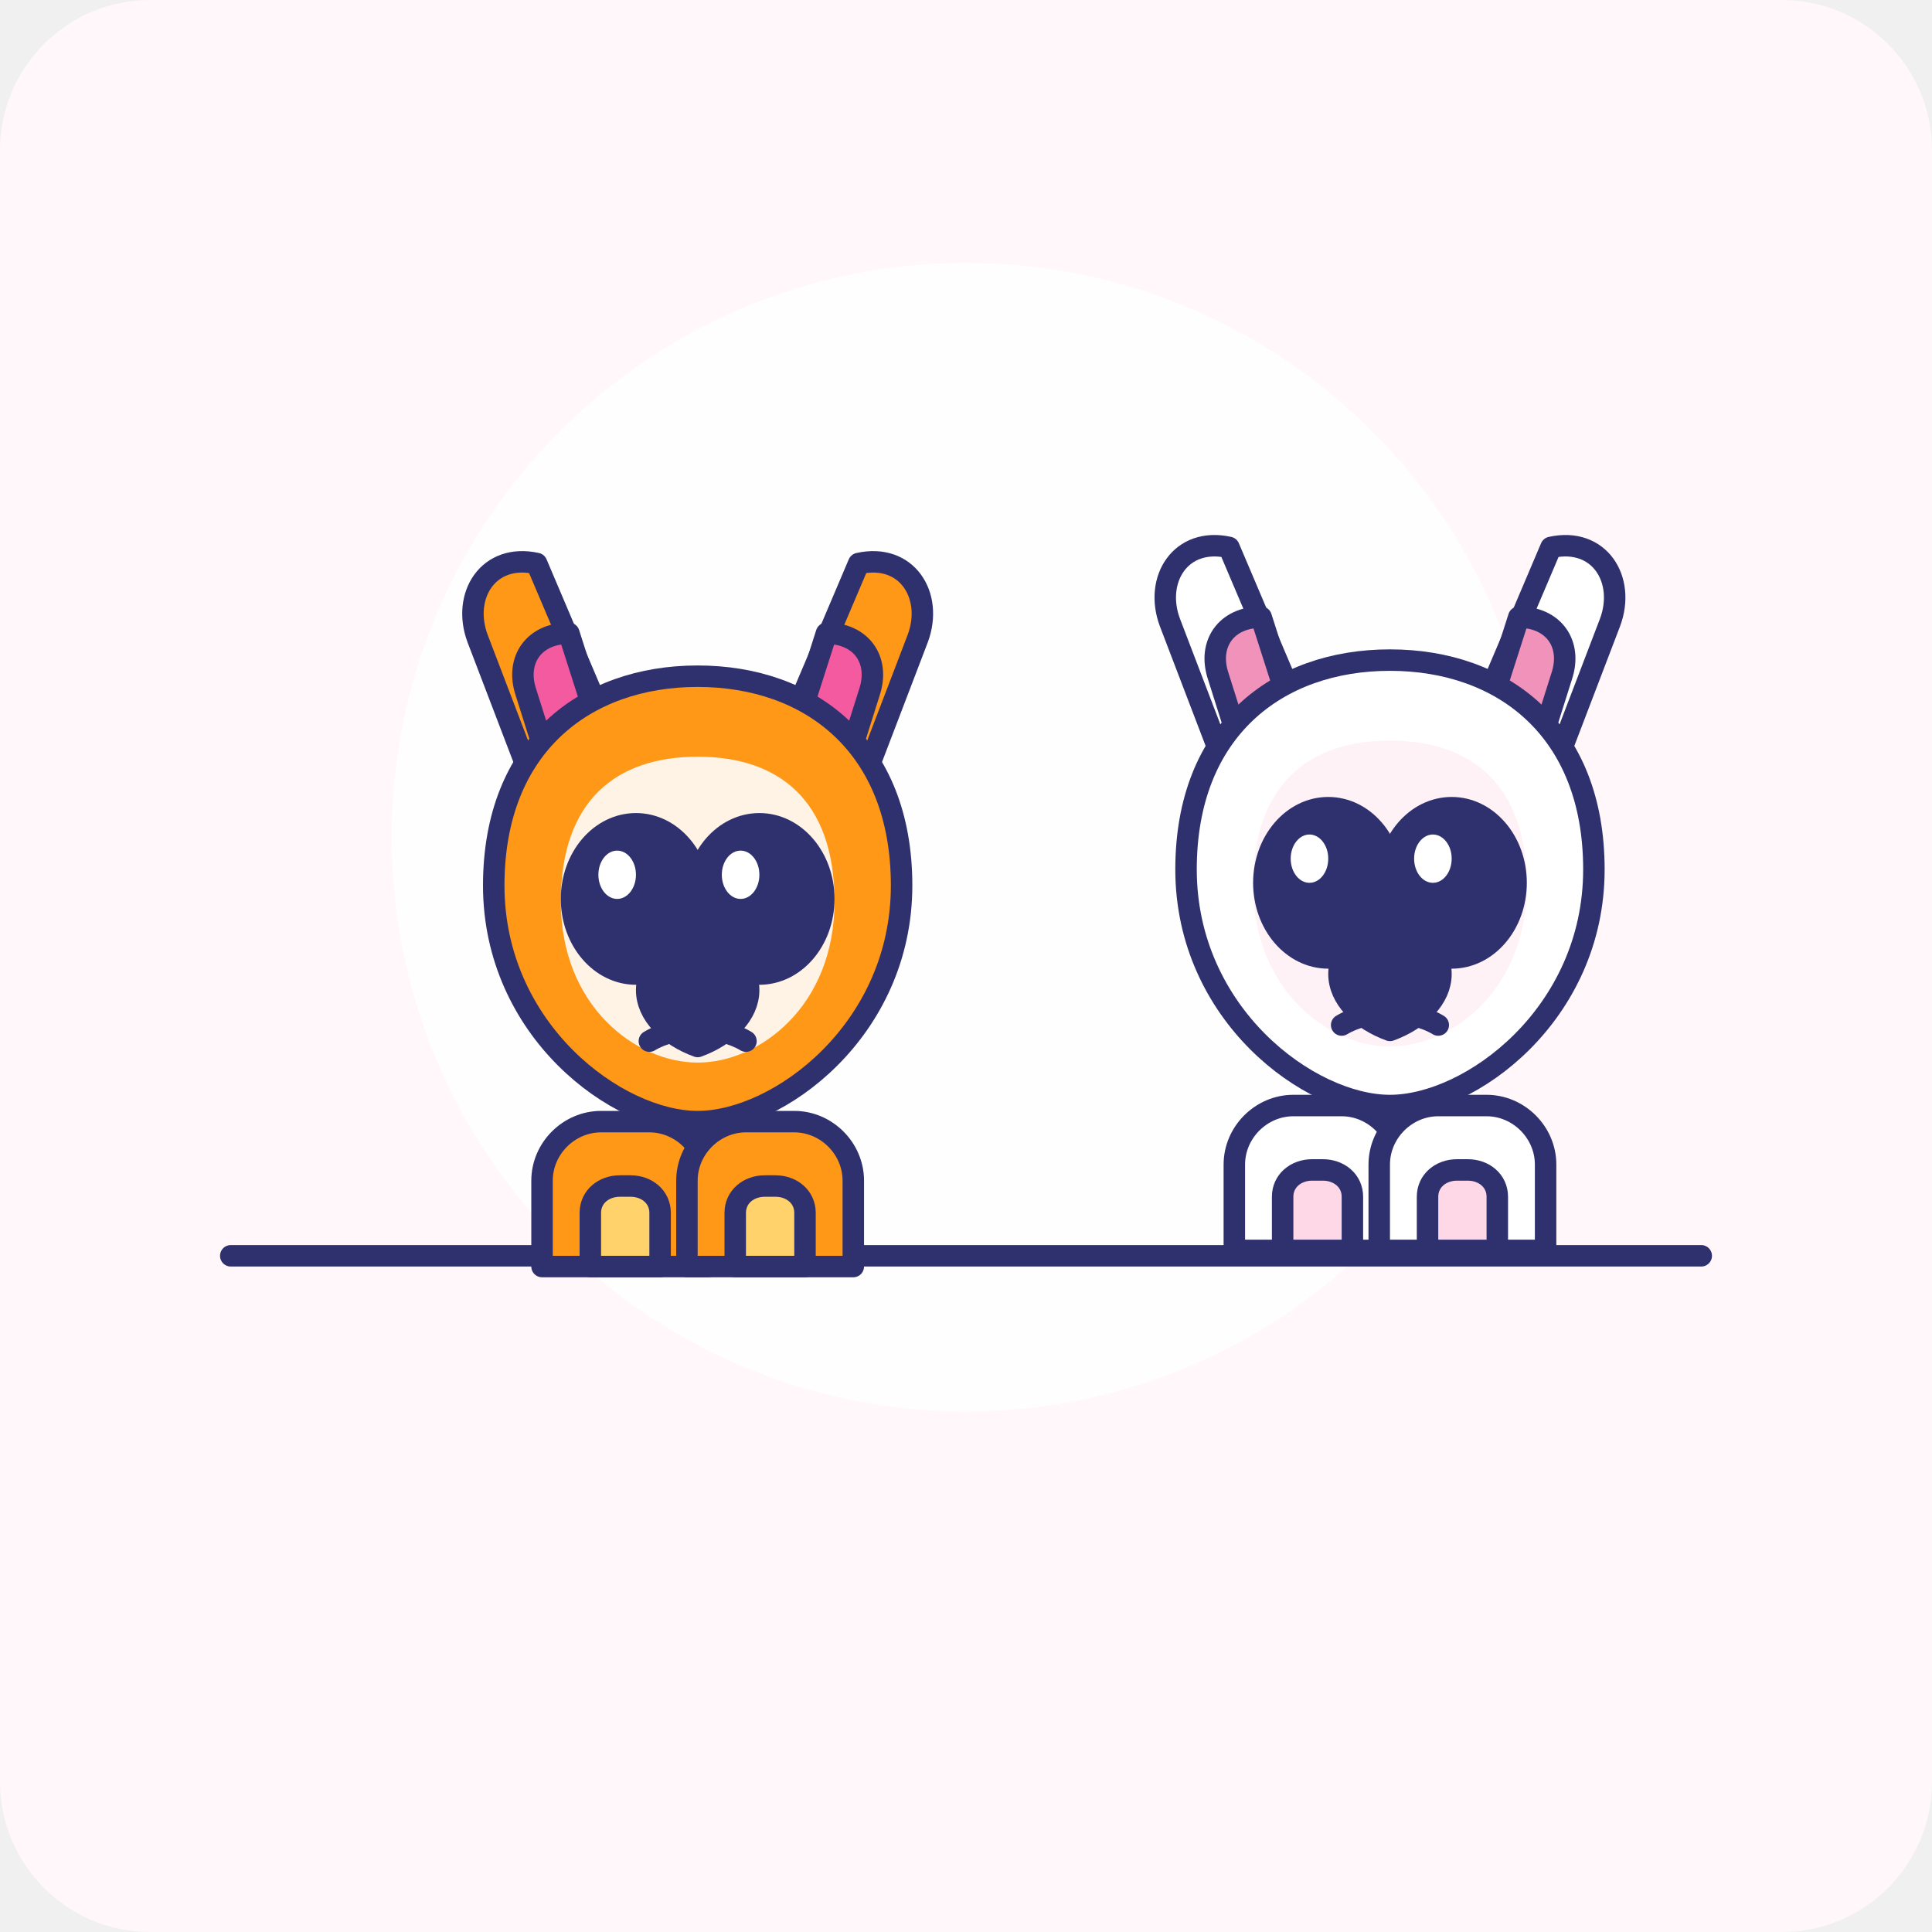
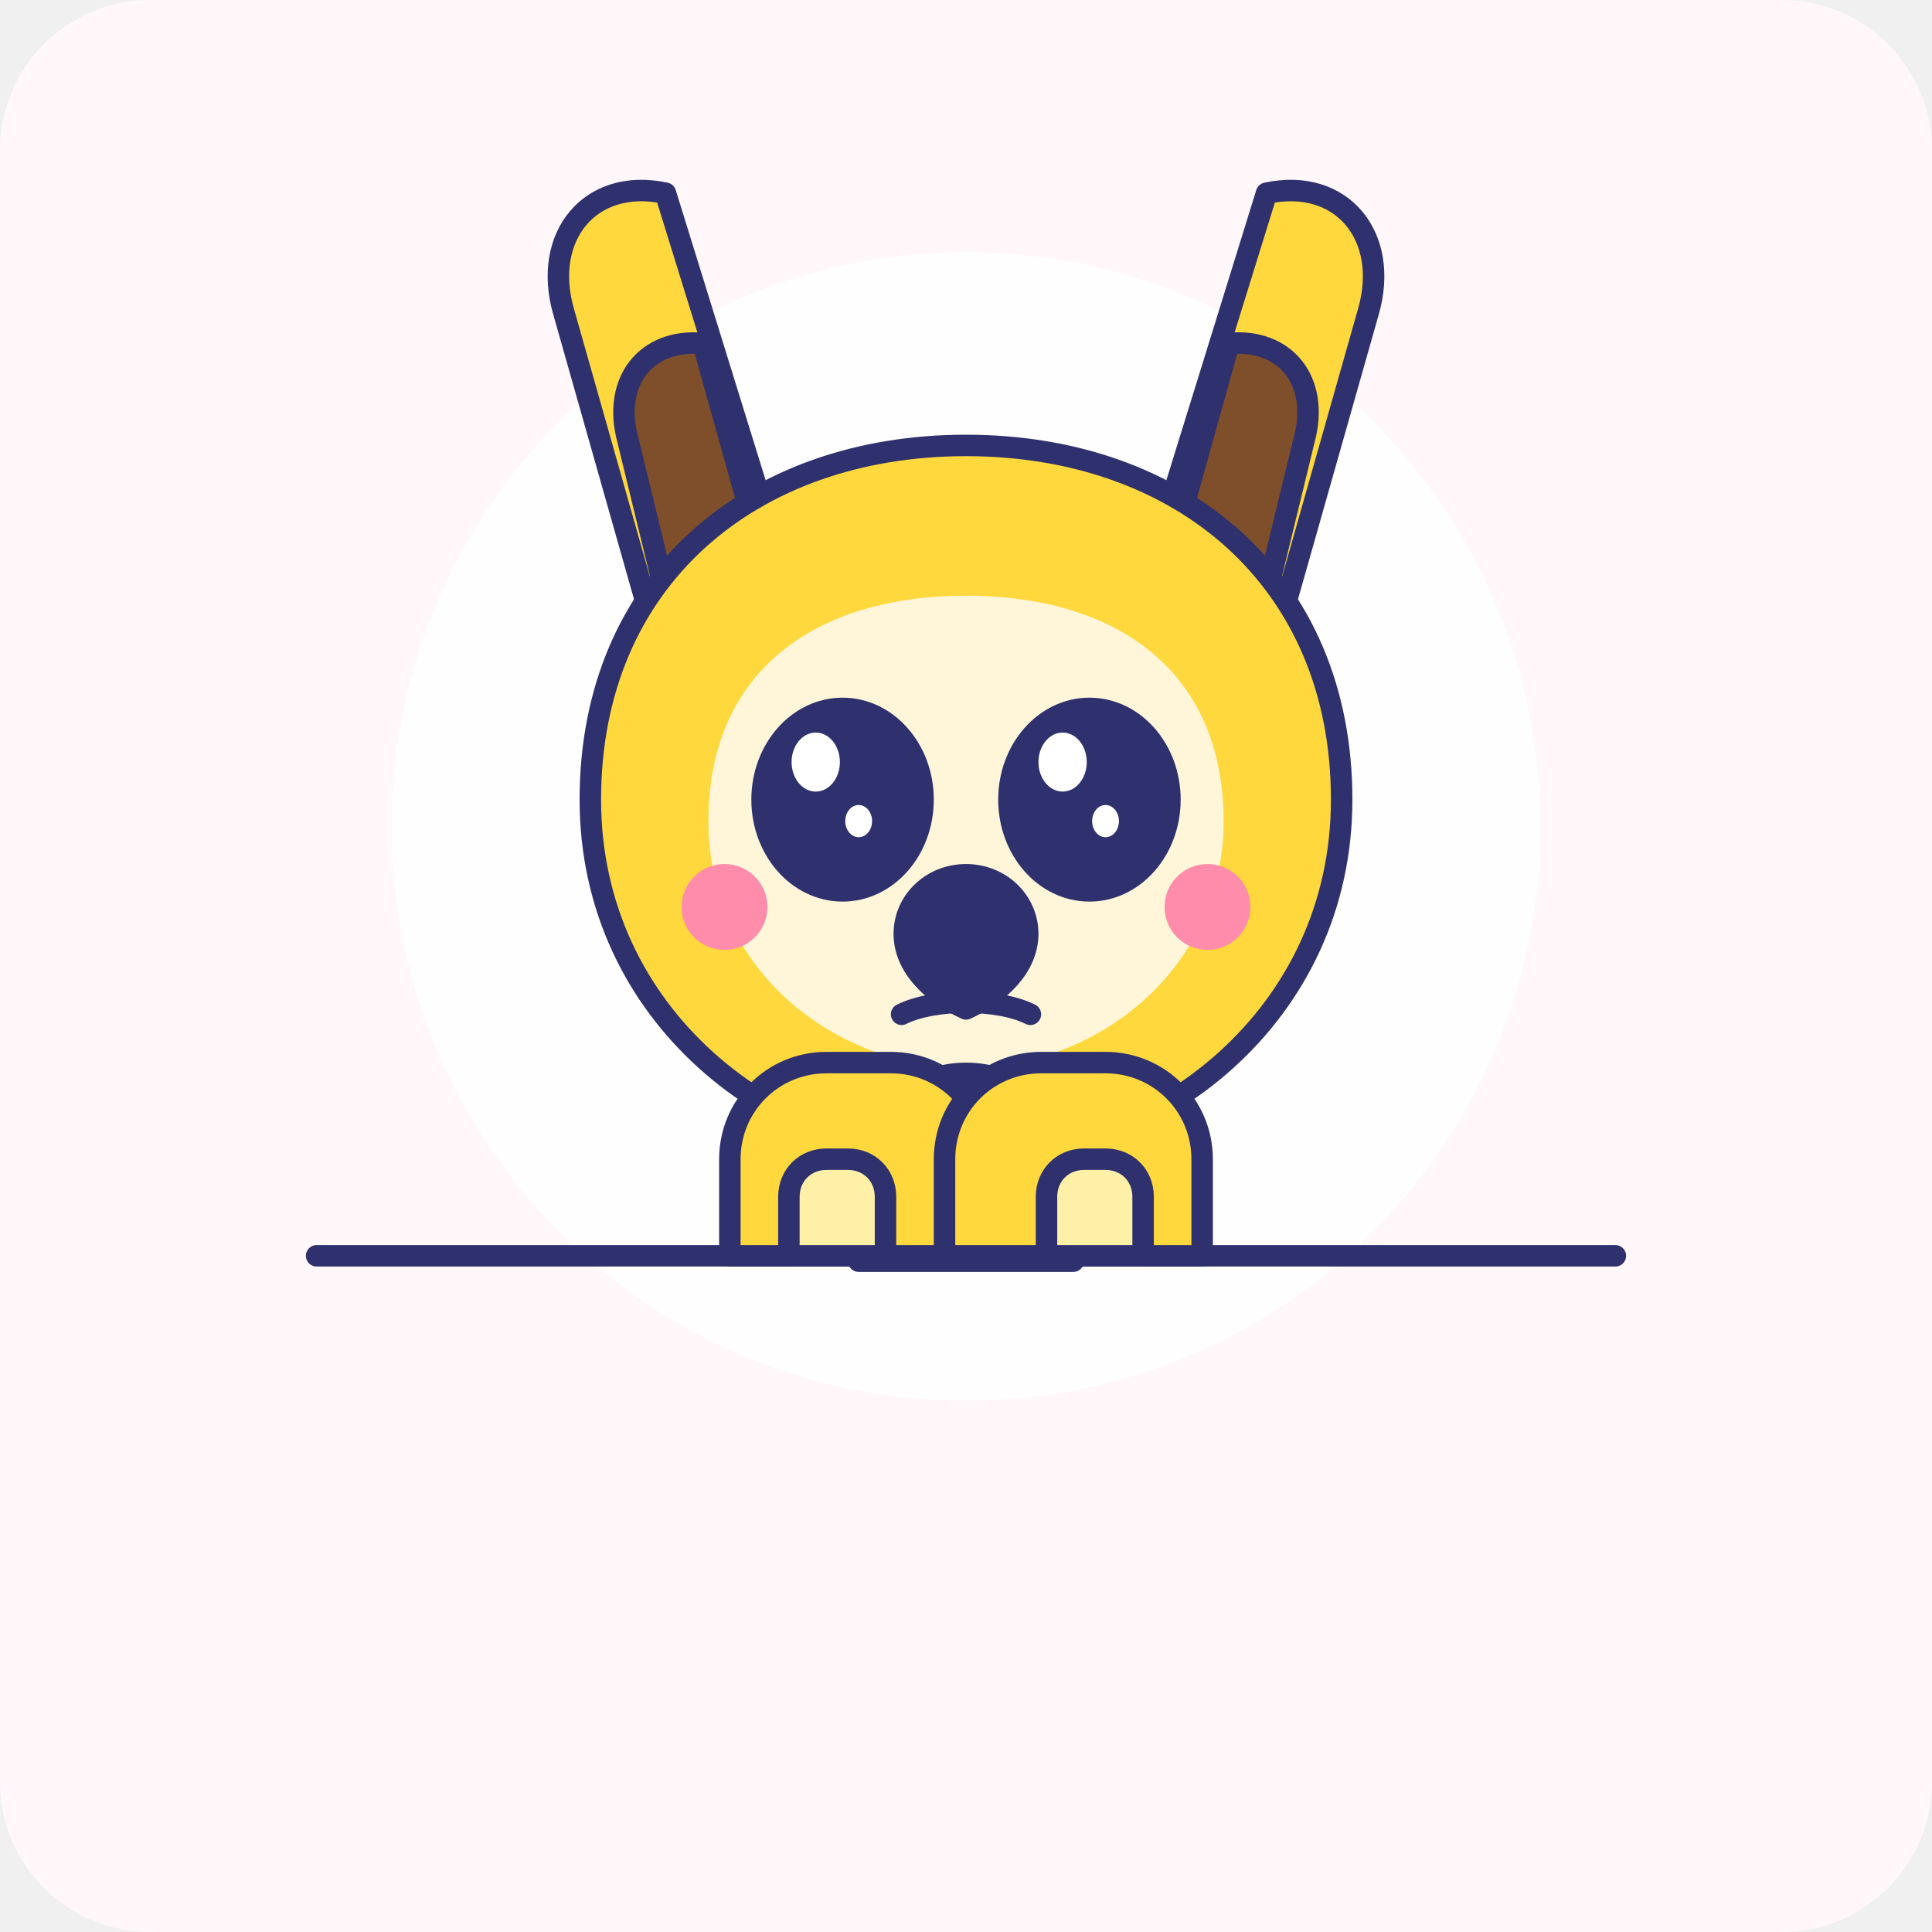
<svg xmlns="http://www.w3.org/2000/svg" width="720" height="720" viewBox="0 0 720 720" fill="none">
  <rect width="720" height="720" rx="56" fill="#FFF7FA" />
-   <circle cx="360" cy="312" r="214" fill="#FFFFFF" fill-opacity="0.86" />
+   <circle cx="360" cy="308" r="214" fill="#FFFFFF" fill-opacity="0.86" />
  <g stroke="#2E316E" stroke-width="8" stroke-linecap="round" stroke-linejoin="round">
-     <path d="M86 468H634" />
-     <g transform="translate(86 146)">
-       <g transform="translate(6 24)">
-         <path d="M112 136L86 68C80 52 90 36 108 40L142 120L112 136Z" fill="#FF9717" />
-         <path d="M224 136L250 68C256 52 246 36 228 40L194 120L224 136Z" fill="#FF9717" />
-         <path d="M116 126L104 88C100 76 107 66 120 66L136 116L116 126Z" fill="#F45AA0" />
-         <path d="M220 126L232 88C236 76 229 66 216 66L200 116L220 126Z" fill="#F45AA0" />
-         <path d="M244 160C244 214 198 248 168 248C138 248 92 214 92 160C92 108 126 82 168 82C210 82 244 108 244 160Z" fill="#FF9717" />
-         <path d="M219 166C219 205 191 226 168 226C145 226 117 205 117 166C117 128 138 112 168 112C198 112 219 128 219 166Z" fill="#FFF3E5" stroke="none" />
-         <ellipse cx="145" cy="165" rx="24" ry="28" fill="#2E316E" />
-         <ellipse cx="191" cy="165" rx="24" ry="28" fill="#2E316E" />
-         <ellipse cx="138" cy="156" rx="7" ry="9" fill="white" stroke="none" />
-         <ellipse cx="184" cy="156" rx="7" ry="9" fill="white" stroke="none" />
-         <path d="M168 182C179 182 187 190 187 199C187 208 179 216 168 220C157 216 149 208 149 199C149 190 157 182 168 182Z" fill="#2E316E" />
-         <path d="M150 218C160 212 176 212 186 218" />
-         <path d="M110 270C110 258 120 248 132 248H150C162 248 172 258 172 270V302H110V270Z" fill="#FF9717" />
-         <path d="M164 270C164 258 174 248 186 248H204C216 248 226 258 226 270V302H164V270Z" fill="#FF9717" />
-         <path d="M128 282C128 276 133 272 139 272H143C149 272 154 276 154 282V302H128V282Z" fill="#FFD26B" />
-         <path d="M182 282C182 276 187 272 193 272H197C203 272 208 276 208 282V302H182V282Z" fill="#FFD26B" />
-       </g>
-       <g transform="translate(264 18)">
-         <path d="M112 136L86 68C80 52 90 36 108 40L142 120L112 136Z" fill="#FFFFFF" />
-         <path d="M224 136L250 68C256 52 246 36 228 40L194 120L224 136Z" fill="#FFFFFF" />
-         <path d="M116 126L104 88C100 76 107 66 120 66L136 116L116 126Z" fill="#F192BA" />
-         <path d="M220 126L232 88C236 76 229 66 216 66L200 116L220 126Z" fill="#F192BA" />
-         <path d="M244 160C244 214 198 248 168 248C138 248 92 214 92 160C92 108 126 82 168 82C210 82 244 108 244 160Z" fill="#FFFFFF" />
-         <path d="M219 166C219 205 191 226 168 226C145 226 117 205 117 166C117 128 138 112 168 112C198 112 219 128 219 166Z" fill="#FFF2F7" stroke="none" />
-         <ellipse cx="145" cy="165" rx="24" ry="28" fill="#2E316E" />
-         <ellipse cx="191" cy="165" rx="24" ry="28" fill="#2E316E" />
-         <ellipse cx="138" cy="156" rx="7" ry="9" fill="white" stroke="none" />
-         <ellipse cx="184" cy="156" rx="7" ry="9" fill="white" stroke="none" />
-         <path d="M168 182C179 182 187 190 187 199C187 208 179 216 168 220C157 216 149 208 149 199C149 190 157 182 168 182Z" fill="#2E316E" />
-         <path d="M150 218C160 212 176 212 186 218" />
-         <path d="M110 270C110 258 120 248 132 248H150C162 248 172 258 172 270V302H110V270Z" fill="#FFFFFF" />
-         <path d="M164 270C164 258 174 248 186 248H204C216 248 226 258 226 270V302H164V270Z" fill="#FFFFFF" />
-         <path d="M128 282C128 276 133 272 139 272H143C149 272 154 276 154 282V302H128V282Z" fill="#FFD8E8" />
-         <path d="M182 282C182 276 187 272 193 272H197C203 272 208 276 208 282V302H182V282Z" fill="#FFD8E8" />
-       </g>
-     </g>
+     <path d="M118 468H602" />
+     <path d="M248 250L210 116C202 88 220 66 248 72L292 214L248 250Z" fill="#FFD83D" />
+     <path d="M472 250L510 116C518 88 500 66 472 72L428 214L472 250Z" fill="#FFD83D" />
+     <path d="M252 238L234 164C228 142 241 126 262 128L286 214L252 238Z" fill="#7E4F2A" />
+     <path d="M468 238L486 164C492 142 479 126 458 128L434 214L468 238Z" fill="#7E4F2A" />
+     <path d="M500 298C500 378 432 432 360 432C288 432 220 378 220 298C220 216 280 166 360 166C440 166 500 216 500 298Z" fill="#FFD83D" />
+     <path d="M456 306C456 362 408 398 360 398C312 398 264 362 264 306C264 250 304 222 360 222C416 222 456 250 456 306Z" fill="#FFF6D9" stroke="none" />
+     <ellipse cx="314" cy="298" rx="30" ry="34" fill="#2E316E" />
+     <ellipse cx="406" cy="298" rx="30" ry="34" fill="#2E316E" />
+     <ellipse cx="304" cy="284" rx="9" ry="11" fill="white" stroke="none" />
+     <ellipse cx="396" cy="284" rx="9" ry="11" fill="white" stroke="none" />
+     <ellipse cx="320" cy="306" rx="5" ry="6" fill="white" stroke="none" />
+     <ellipse cx="412" cy="306" rx="5" ry="6" fill="white" stroke="none" />
+     <path d="M360 326C373 326 383 336 383 348C383 360 373 370 360 376C347 370 337 360 337 348C337 336 347 326 360 326Z" fill="#2E316E" />
+     <path d="M336 378C348 372 372 372 384 378" />
+     <circle cx="270" cy="338" r="16" fill="#FF8CAB" stroke="none" />
+     <circle cx="450" cy="338" r="16" fill="#FF8CAB" stroke="none" />
+     <path d="M320 442C320 418 338 400 360 400C382 400 400 418 400 442V470H320V442Z" fill="#5EC6E8" />
+     <path d="M272 432C272 412 288 396 308 396H332C352 396 368 412 368 432V468H272V432Z" fill="#FFD83D" />
+     <path d="M352 432C352 412 368 396 388 396H412C432 396 448 412 448 432V468H352V432Z" fill="#FFD83D" />
+     <path d="M294 446C294 438 300 432 308 432H316C324 432 330 438 330 446V468H294V446Z" fill="#FFF0A8" />
+     <path d="M390 446C390 438 396 432 404 432H412C420 432 426 438 426 446V468H390V446Z" fill="#FFF0A8" />
  </g>
</svg>
